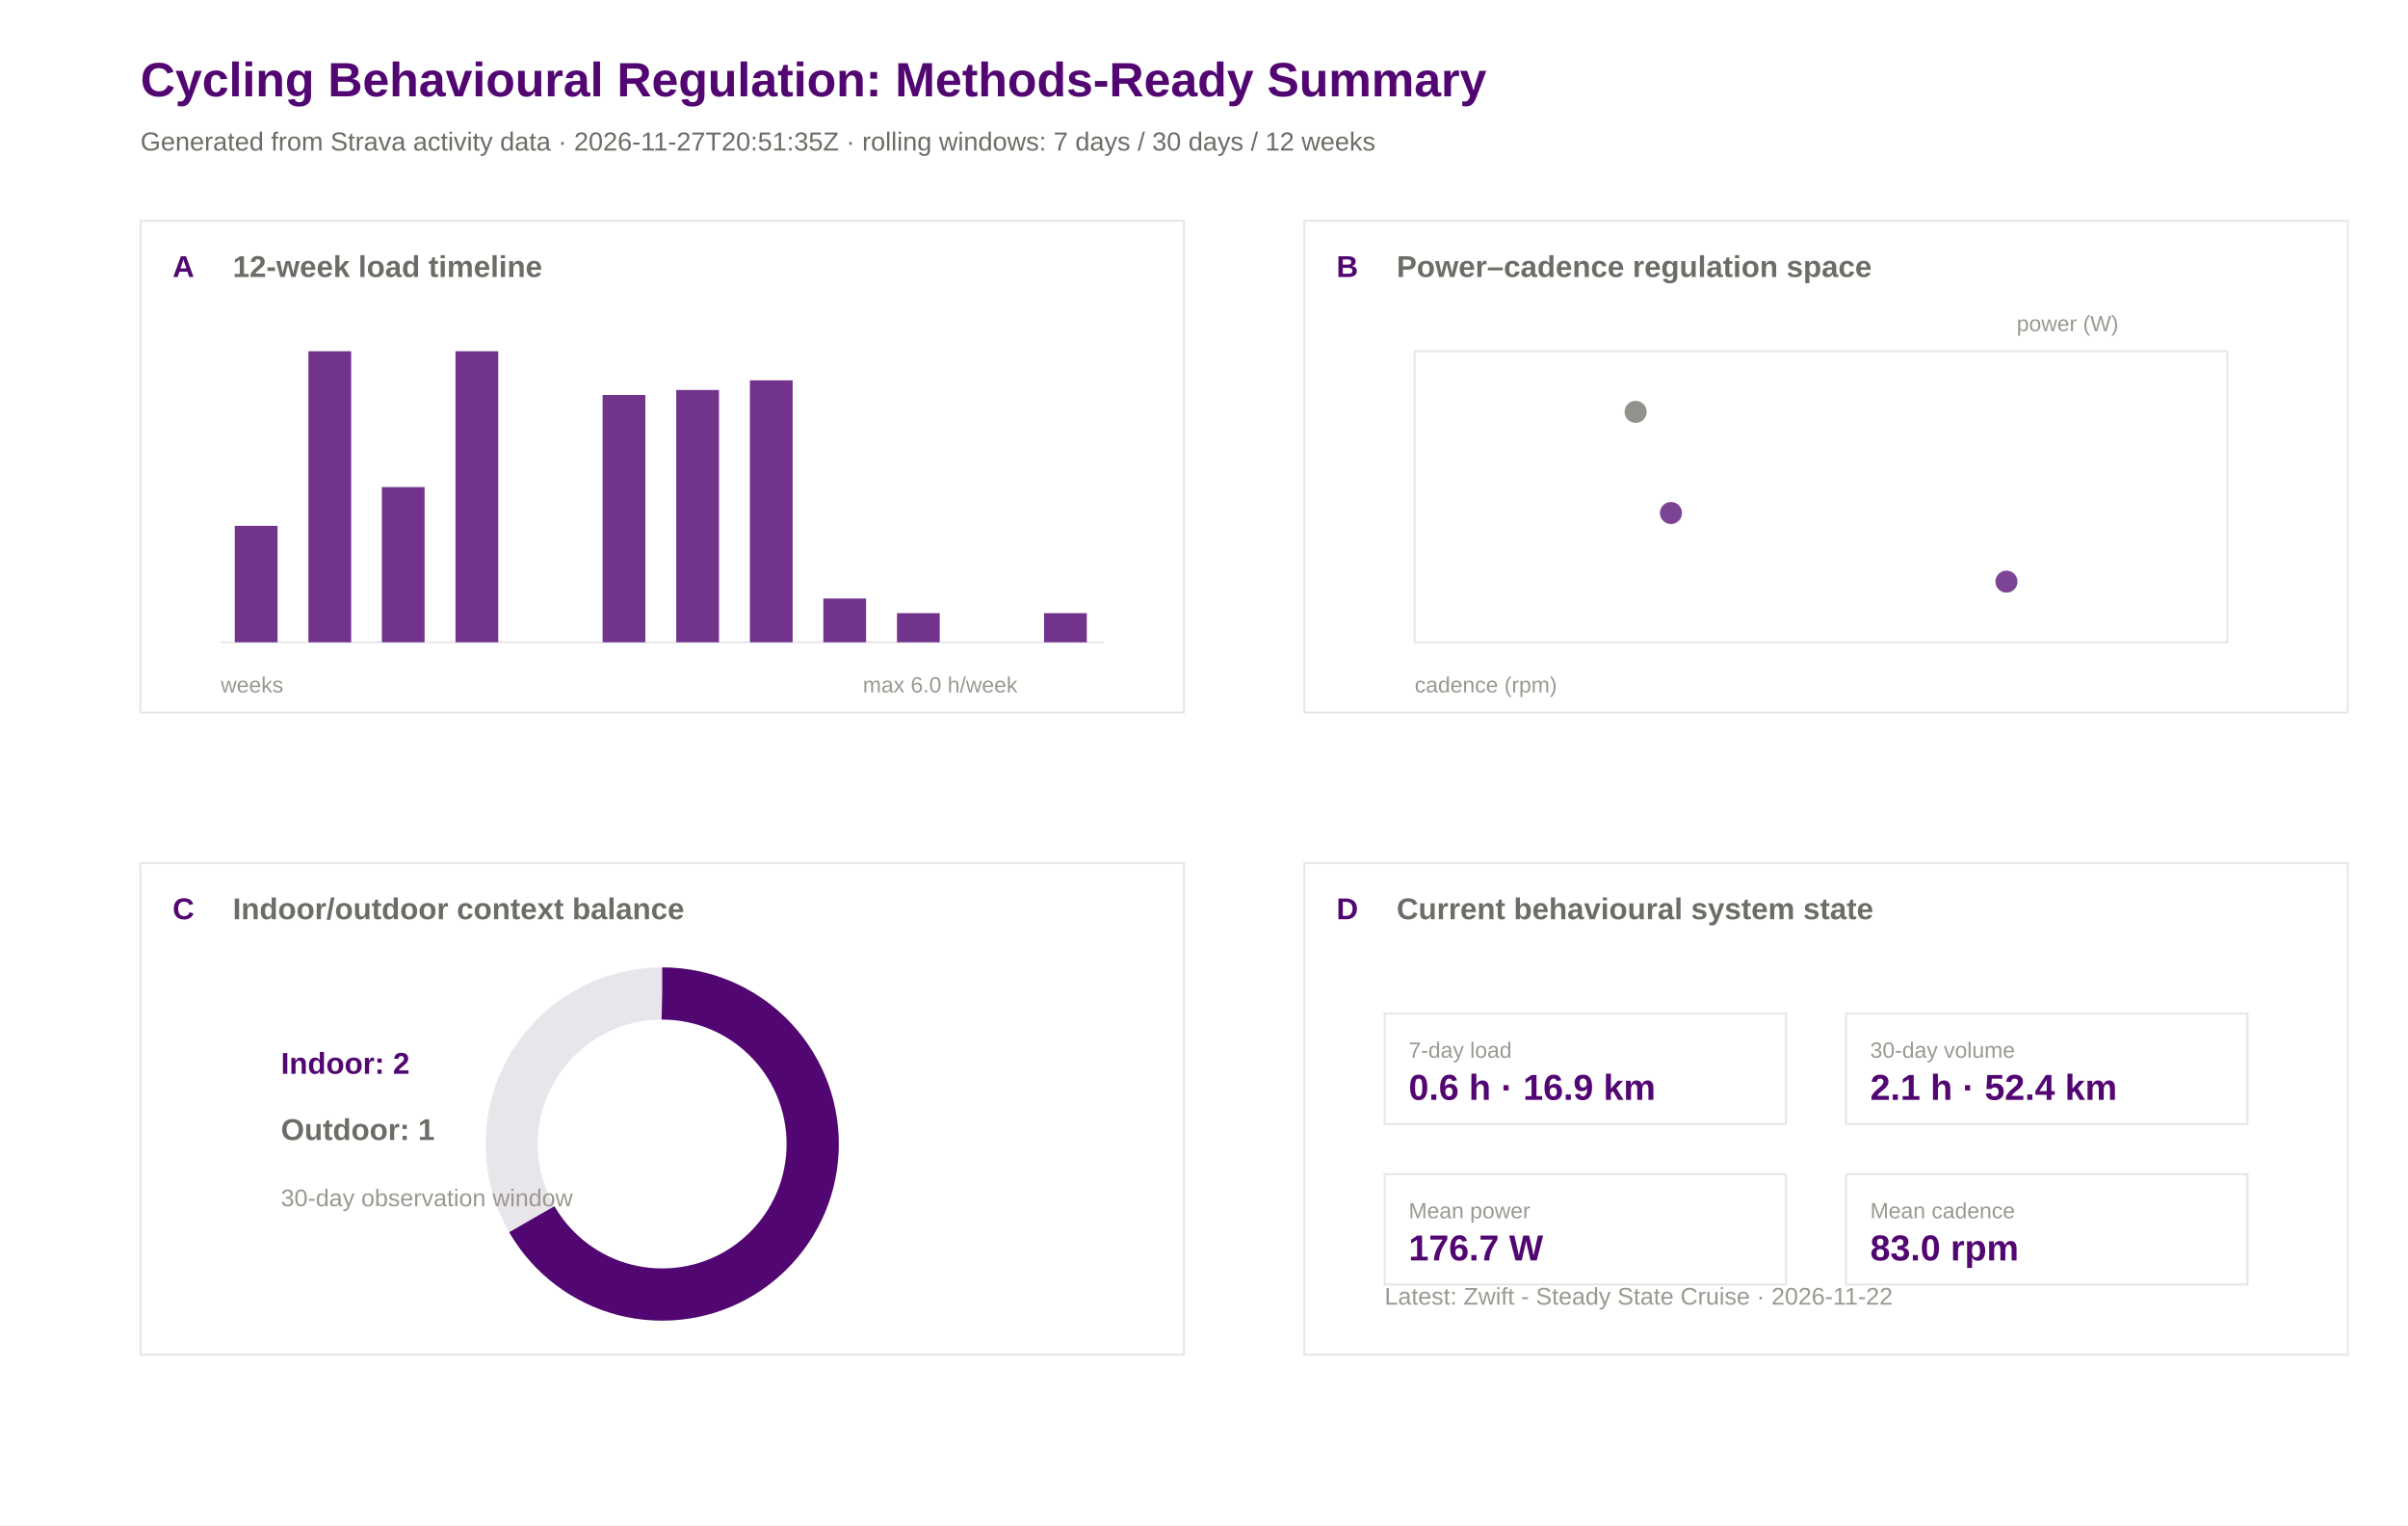
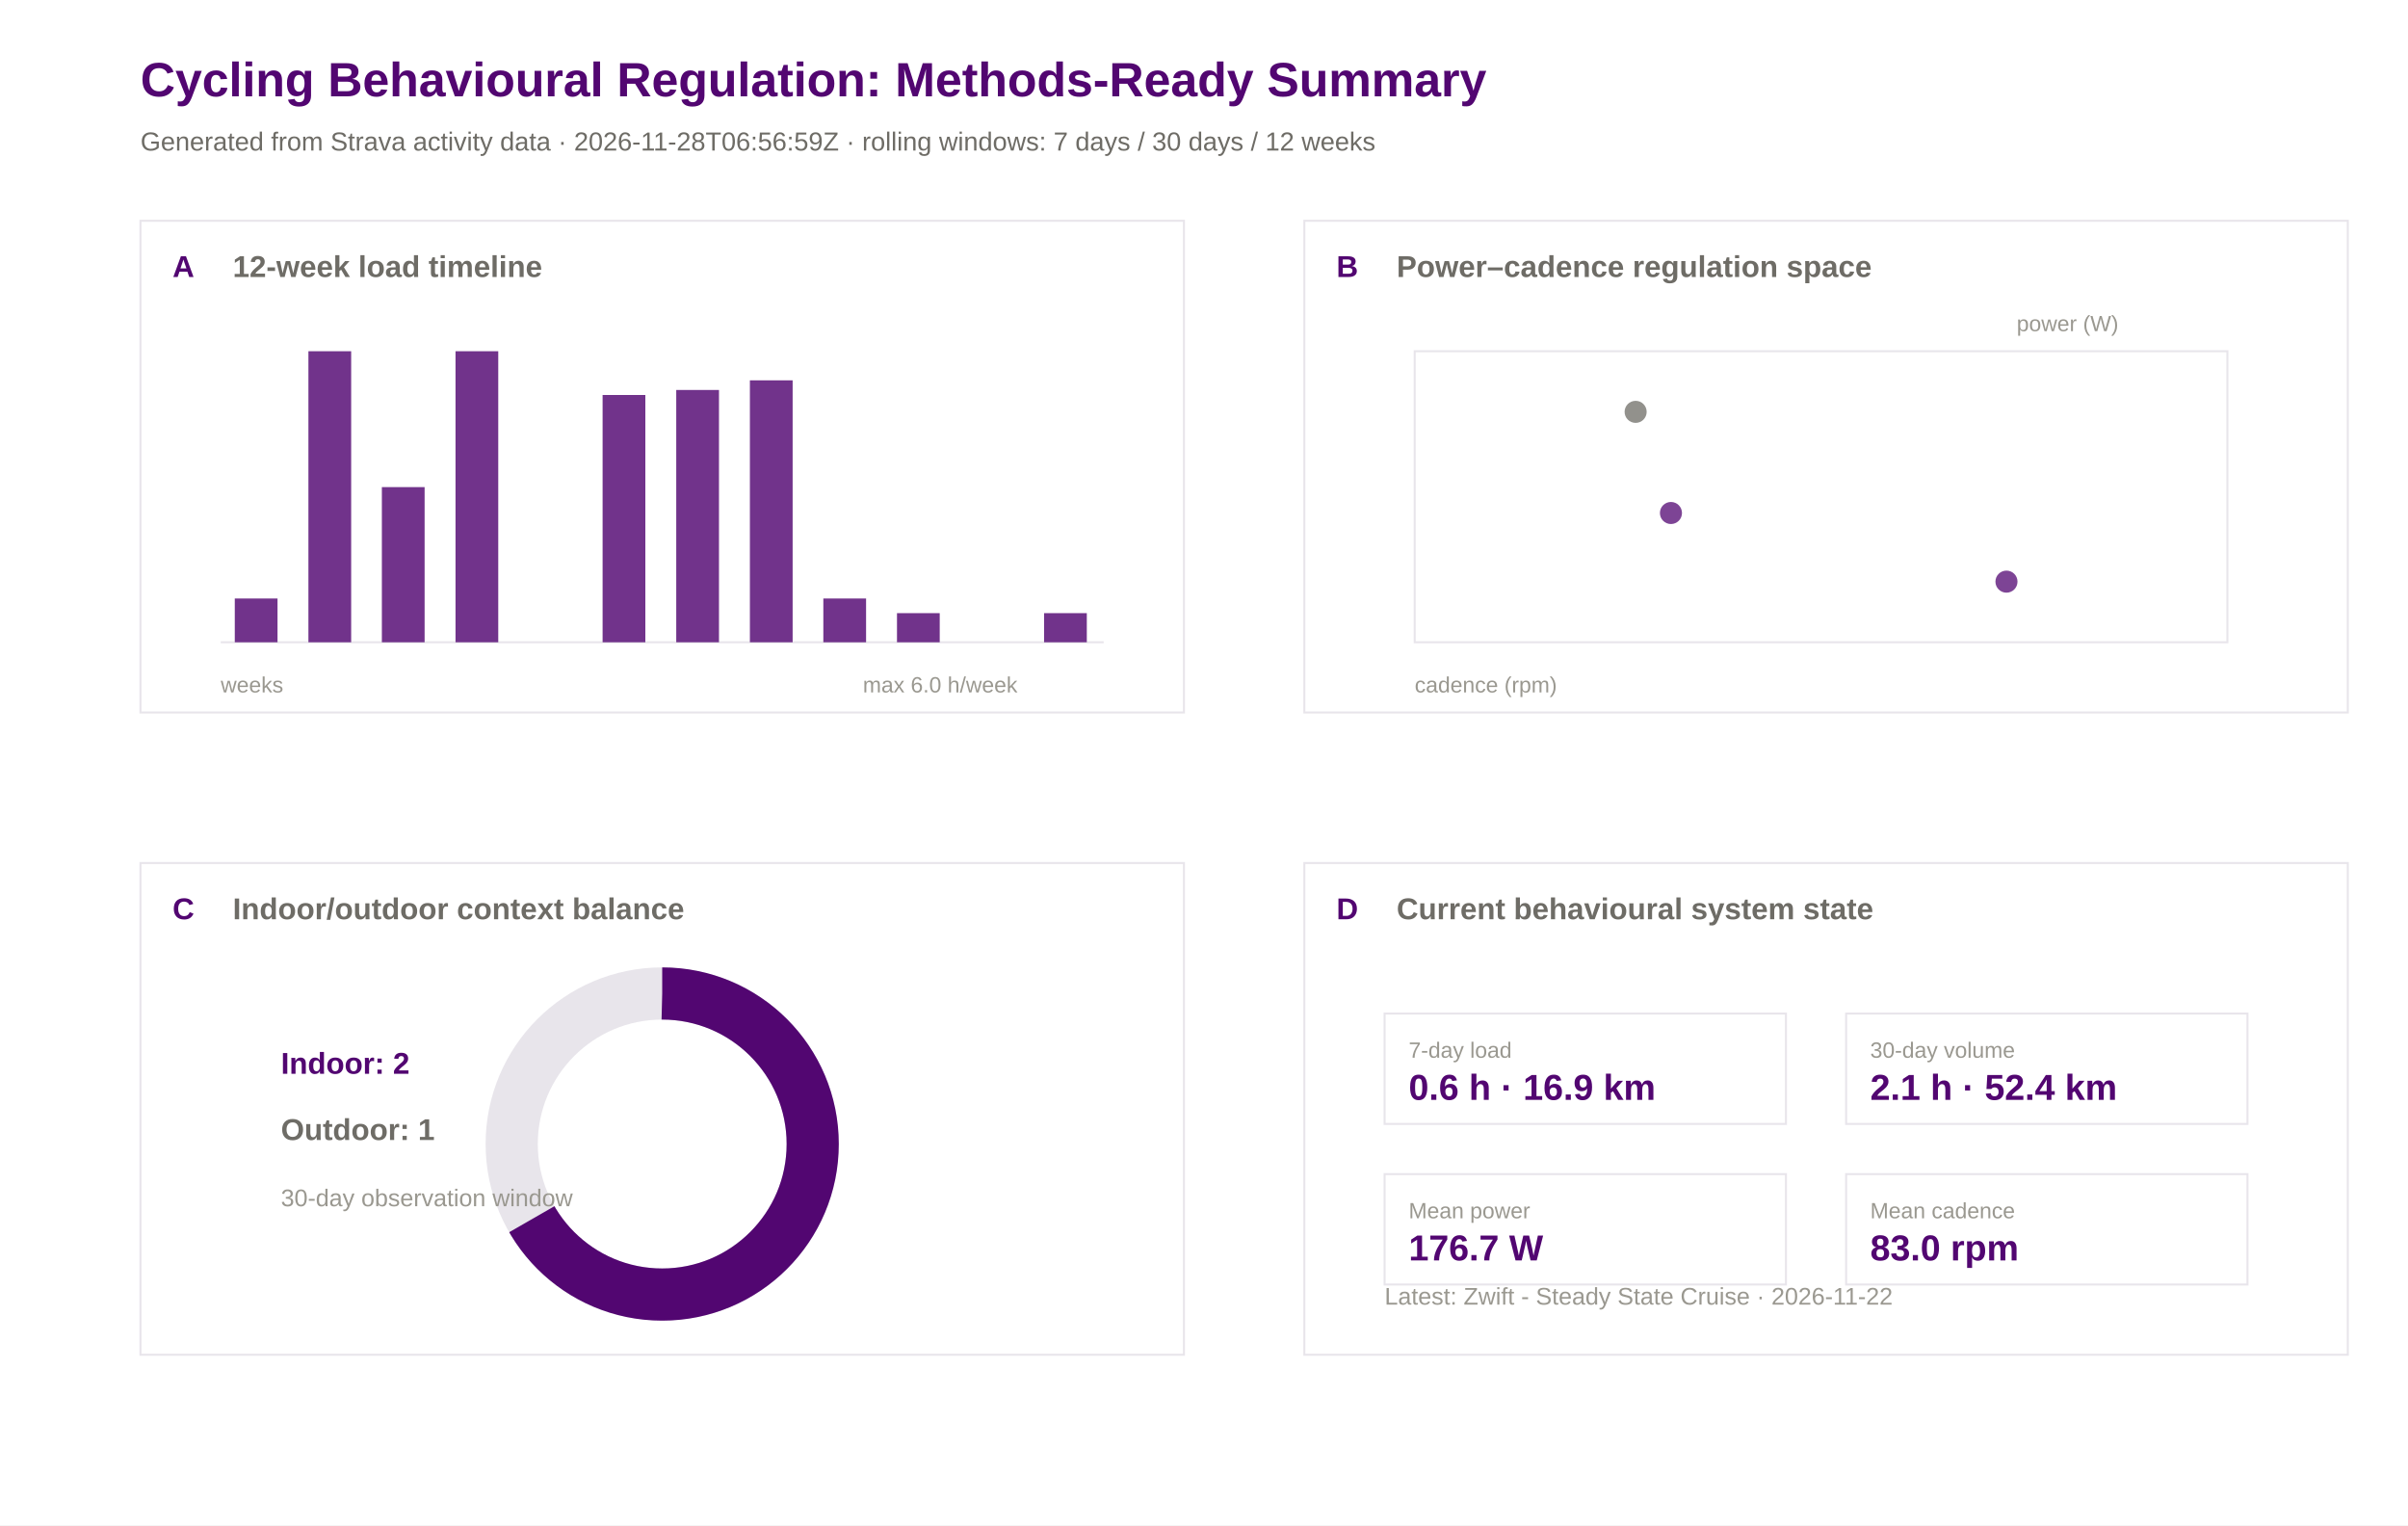
<svg xmlns="http://www.w3.org/2000/svg" width="1200" height="760" viewBox="0 0 1200 760">
  <rect width="100%" height="100%" fill="#ffffff" />
  <text x="70.0" y="48.0" font-family="Arial" font-size="24" font-weight="600" fill="#520671">Cycling Behavioural Regulation: Methods-Ready Summary</text>
-   <text x="70.0" y="75.0" font-family="Arial" font-size="13" font-weight="400" fill="#6e6c66">Generated from Strava activity data · 2026-11-27T20:51:35Z · rolling windows: 7 days / 30 days / 12 weeks</text>
+   <text x="70.0" y="75.0" font-family="Arial" font-size="13" font-weight="400" fill="#6e6c66">Generated from Strava activity data · 2026-11-28T06:56:59Z · rolling windows: 7 days / 30 days / 12 weeks</text>
  <rect x="70" y="110" width="520" height="245" fill="#ffffff" stroke="#e8e5eb" stroke-width="1" />
  <text x="86.0" y="138.0" font-family="Arial" font-size="15" font-weight="600" fill="#520671">A</text>
  <text x="116.0" y="138.0" font-family="Arial" font-size="15" font-weight="600" fill="#6e6c66">12-week load timeline</text>
  <rect x="650" y="110" width="520" height="245" fill="#ffffff" stroke="#e8e5eb" stroke-width="1" />
  <text x="666.0" y="138.0" font-family="Arial" font-size="15" font-weight="600" fill="#520671">B</text>
  <text x="696.0" y="138.0" font-family="Arial" font-size="15" font-weight="600" fill="#6e6c66">Power–cadence regulation space</text>
  <rect x="70" y="430" width="520" height="245" fill="#ffffff" stroke="#e8e5eb" stroke-width="1" />
  <text x="86.0" y="458.0" font-family="Arial" font-size="15" font-weight="600" fill="#520671">C</text>
  <text x="116.0" y="458.0" font-family="Arial" font-size="15" font-weight="600" fill="#6e6c66">Indoor/outdoor context balance</text>
  <rect x="650" y="430" width="520" height="245" fill="#ffffff" stroke="#e8e5eb" stroke-width="1" />
  <text x="666.0" y="458.0" font-family="Arial" font-size="15" font-weight="600" fill="#520671">D</text>
  <text x="696.0" y="458.0" font-family="Arial" font-size="15" font-weight="600" fill="#6e6c66">Current behavioural system state</text>
  <line x1="110" y1="320" x2="550" y2="320" stroke="#e8e5eb" />
-   <rect x="117.0" y="262.0" width="21.3" height="58.0" fill="#520671" opacity="0.82" />
+   <rect x="117.0" y="298.2" width="21.3" height="21.8" fill="#520671" opacity="0.82" />
  <rect x="153.7" y="175.0" width="21.3" height="145.0" fill="#520671" opacity="0.82" />
  <rect x="190.3" y="242.7" width="21.3" height="77.3" fill="#520671" opacity="0.82" />
  <rect x="227.0" y="175.0" width="21.3" height="145.0" fill="#520671" opacity="0.82" />
  <rect x="263.7" y="320.0" width="21.3" height="0.0" fill="#520671" opacity="0.82" />
  <rect x="300.3" y="196.8" width="21.3" height="123.2" fill="#520671" opacity="0.82" />
  <rect x="337.0" y="194.3" width="21.3" height="125.7" fill="#520671" opacity="0.82" />
  <rect x="373.7" y="189.5" width="21.3" height="130.5" fill="#520671" opacity="0.82" />
  <rect x="410.3" y="298.2" width="21.3" height="21.8" fill="#520671" opacity="0.82" />
  <rect x="447.0" y="305.5" width="21.3" height="14.5" fill="#520671" opacity="0.82" />
  <rect x="483.7" y="320.0" width="21.3" height="0.0" fill="#520671" opacity="0.82" />
  <rect x="520.3" y="305.5" width="21.3" height="14.5" fill="#520671" opacity="0.82" />
  <text x="110.0" y="345.0" font-family="Arial" font-size="11" font-weight="400" fill="#9a9890">weeks</text>
  <text x="430.0" y="345.0" font-family="Arial" font-size="11" font-weight="400" fill="#9a9890">max 6.0 h/week</text>
  <rect x="705" y="175" width="405" height="145" fill="#ffffff" stroke="#e8e5eb" />
  <circle cx="815.1" cy="205.2" r="5.5" fill="#6e6c66" opacity="0.75" />
  <circle cx="832.7" cy="255.6" r="5.5" fill="#520671" opacity="0.75" />
  <circle cx="999.9" cy="289.8" r="5.5" fill="#520671" opacity="0.75" />
  <text x="705.0" y="345.0" font-family="Arial" font-size="11" font-weight="400" fill="#9a9890">cadence (rpm)</text>
  <text x="1005.0" y="165.0" font-family="Arial" font-size="11" font-weight="400" fill="#9a9890">power (W)</text>
  <circle cx="330" cy="570" r="75" fill="none" stroke="#e8e5eb" stroke-width="26" />
  <circle cx="330" cy="570" r="75" fill="none" stroke="#520671" stroke-width="26" stroke-dasharray="314.2 471.2" transform="rotate(-90 330 570)" />
  <text x="140.0" y="535.0" font-family="Arial" font-size="15" font-weight="600" fill="#520671">Indoor: 2</text>
  <text x="140.0" y="568.0" font-family="Arial" font-size="15" font-weight="600" fill="#6e6c66">Outdoor: 1</text>
  <text x="140.0" y="601.0" font-family="Arial" font-size="12" font-weight="400" fill="#9a9890">30-day observation window</text>
  <rect x="690" y="505" width="200" height="55" fill="#ffffff" stroke="#e8e5eb" />
  <text x="702.0" y="527.0" font-family="Arial" font-size="11" font-weight="500" fill="#9a9890">7-day load</text>
  <text x="702.0" y="548.0" font-family="Arial" font-size="18" font-weight="600" fill="#520671">0.6 h · 16.9 km</text>
  <rect x="920" y="505" width="200" height="55" fill="#ffffff" stroke="#e8e5eb" />
  <text x="932.0" y="527.0" font-family="Arial" font-size="11" font-weight="500" fill="#9a9890">30-day volume</text>
  <text x="932.0" y="548.0" font-family="Arial" font-size="18" font-weight="600" fill="#520671">2.1 h · 52.4 km</text>
  <rect x="690" y="585" width="200" height="55" fill="#ffffff" stroke="#e8e5eb" />
  <text x="702.0" y="607.0" font-family="Arial" font-size="11" font-weight="500" fill="#9a9890">Mean power</text>
  <text x="702.0" y="628.0" font-family="Arial" font-size="18" font-weight="600" fill="#520671">176.7 W</text>
  <rect x="920" y="585" width="200" height="55" fill="#ffffff" stroke="#e8e5eb" />
  <text x="932.0" y="607.0" font-family="Arial" font-size="11" font-weight="500" fill="#9a9890">Mean cadence</text>
  <text x="932.0" y="628.0" font-family="Arial" font-size="18" font-weight="600" fill="#520671">83.0 rpm</text>
  <text x="690.0" y="650.0" font-family="Arial" font-size="12" font-weight="400" fill="#9a9890">Latest: Zwift - Steady State Cruise · 2026-11-22</text>
</svg>
